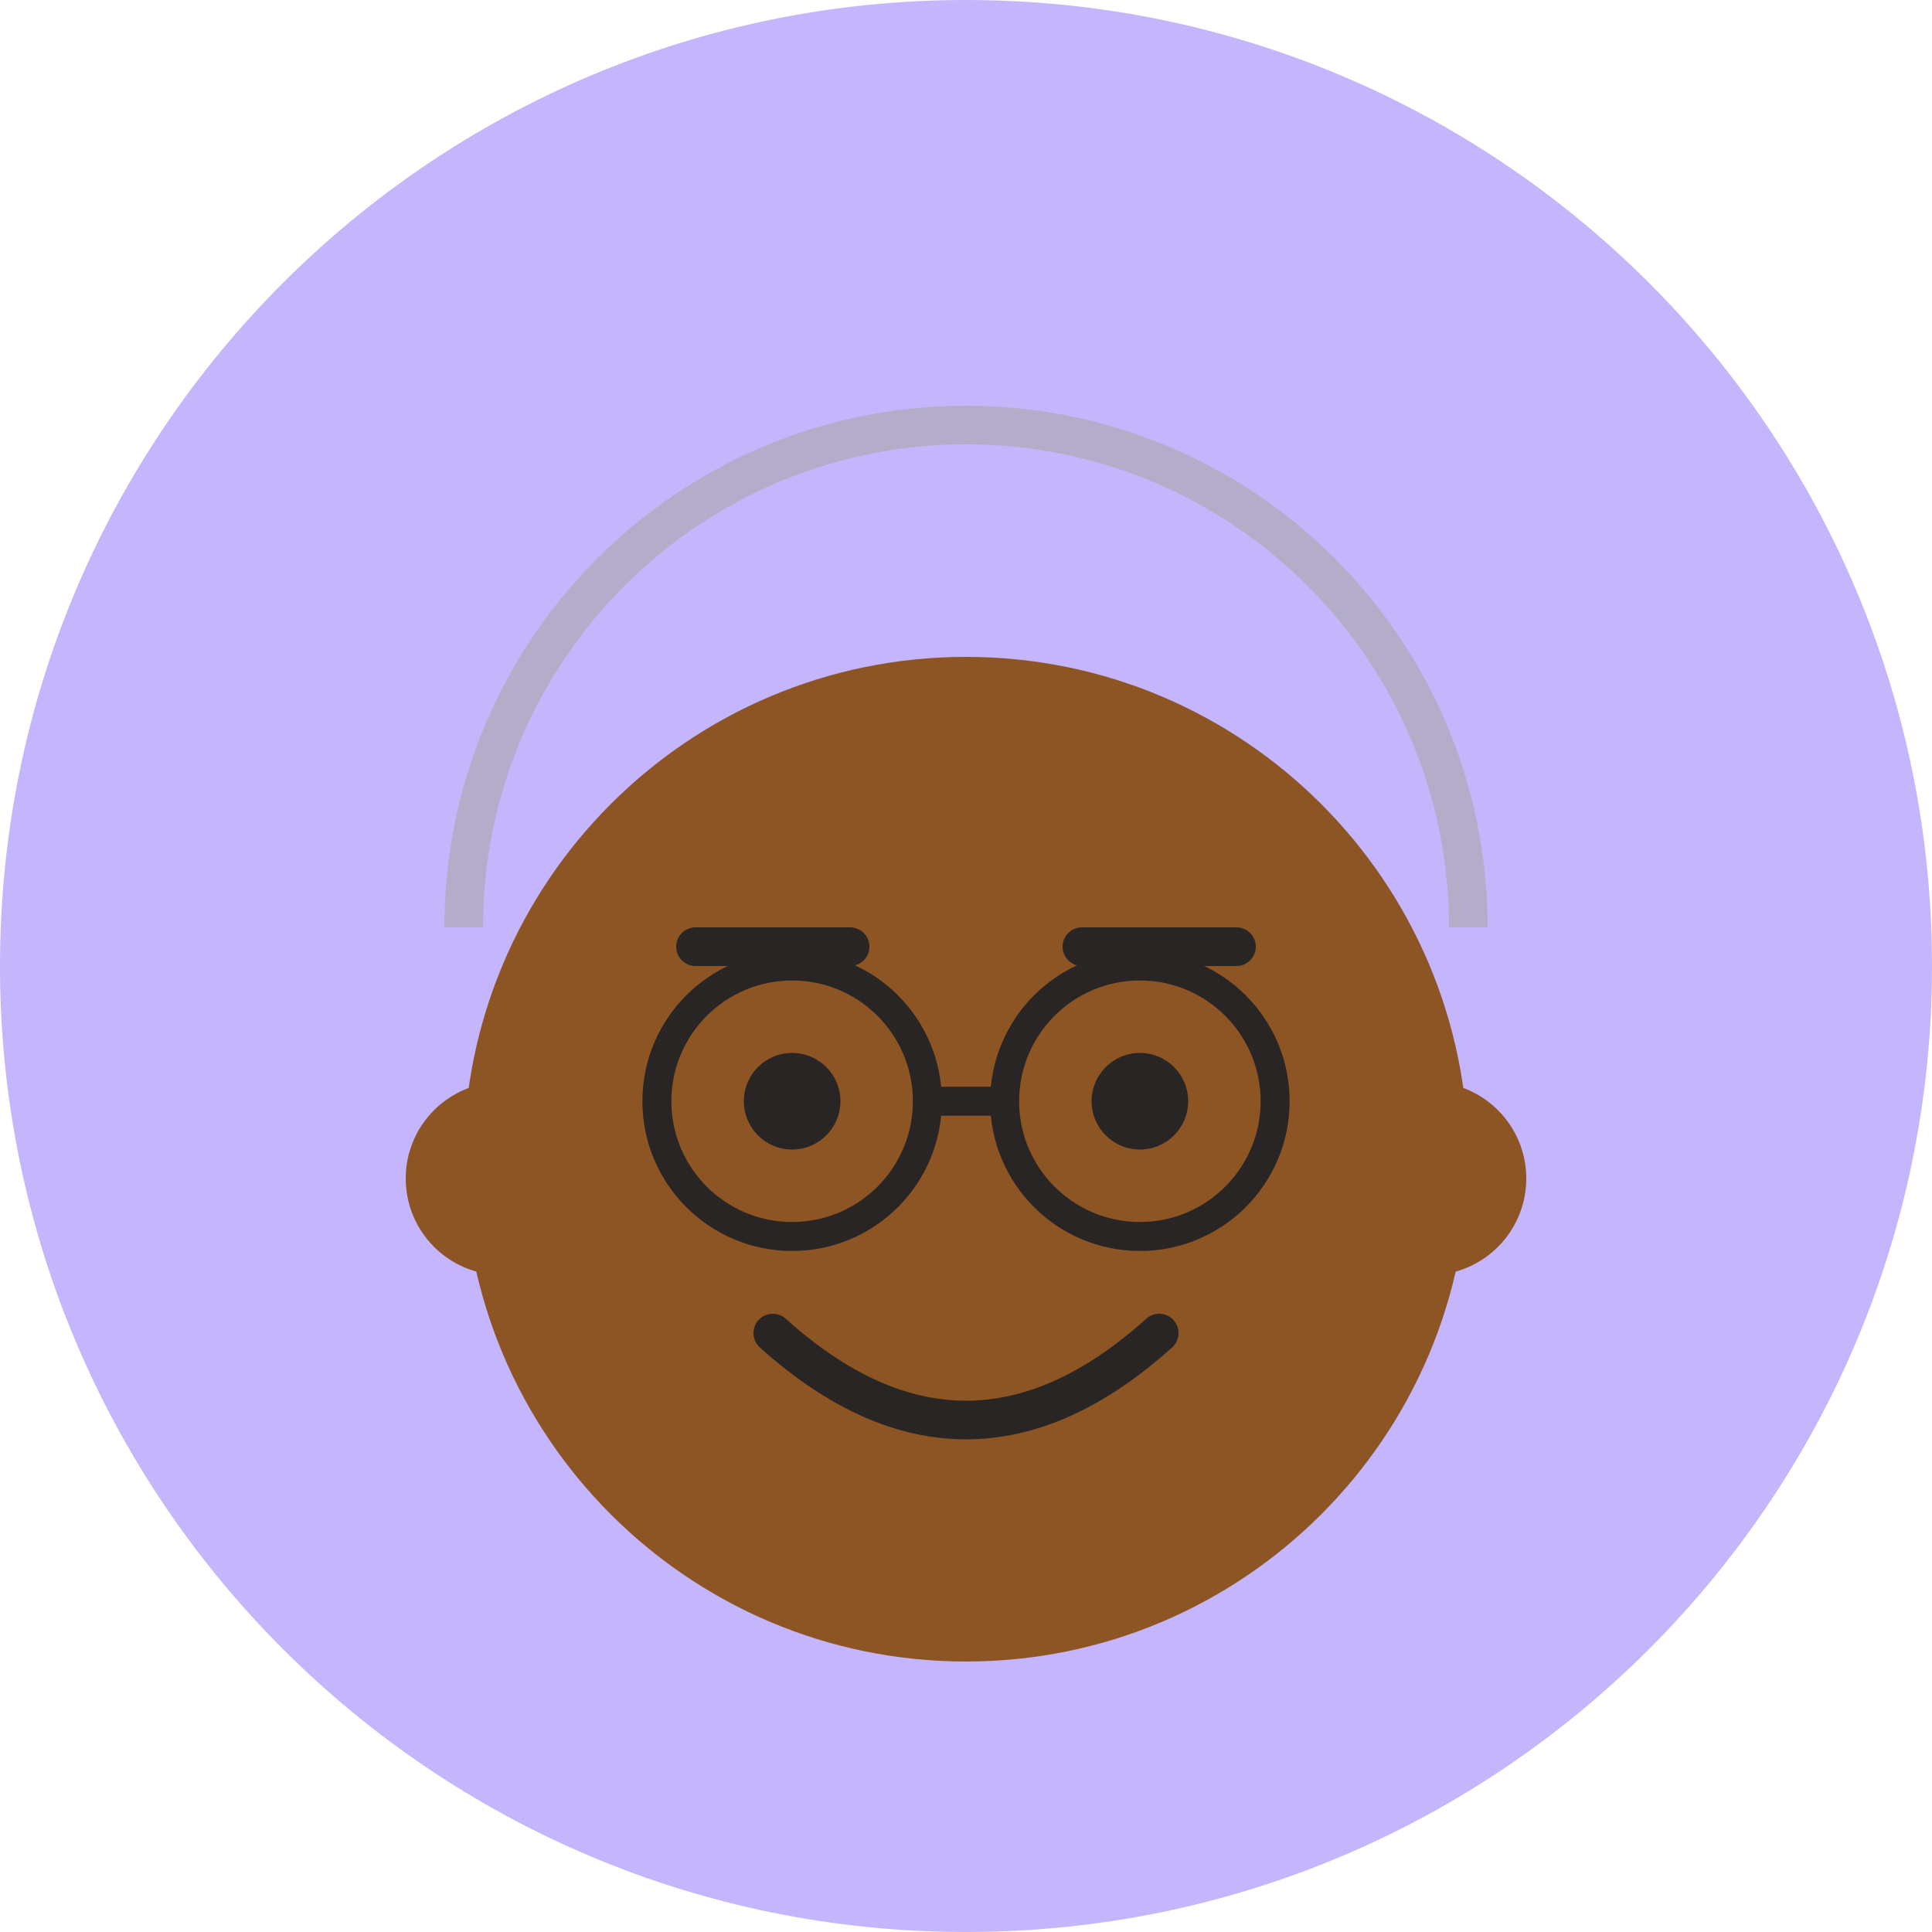
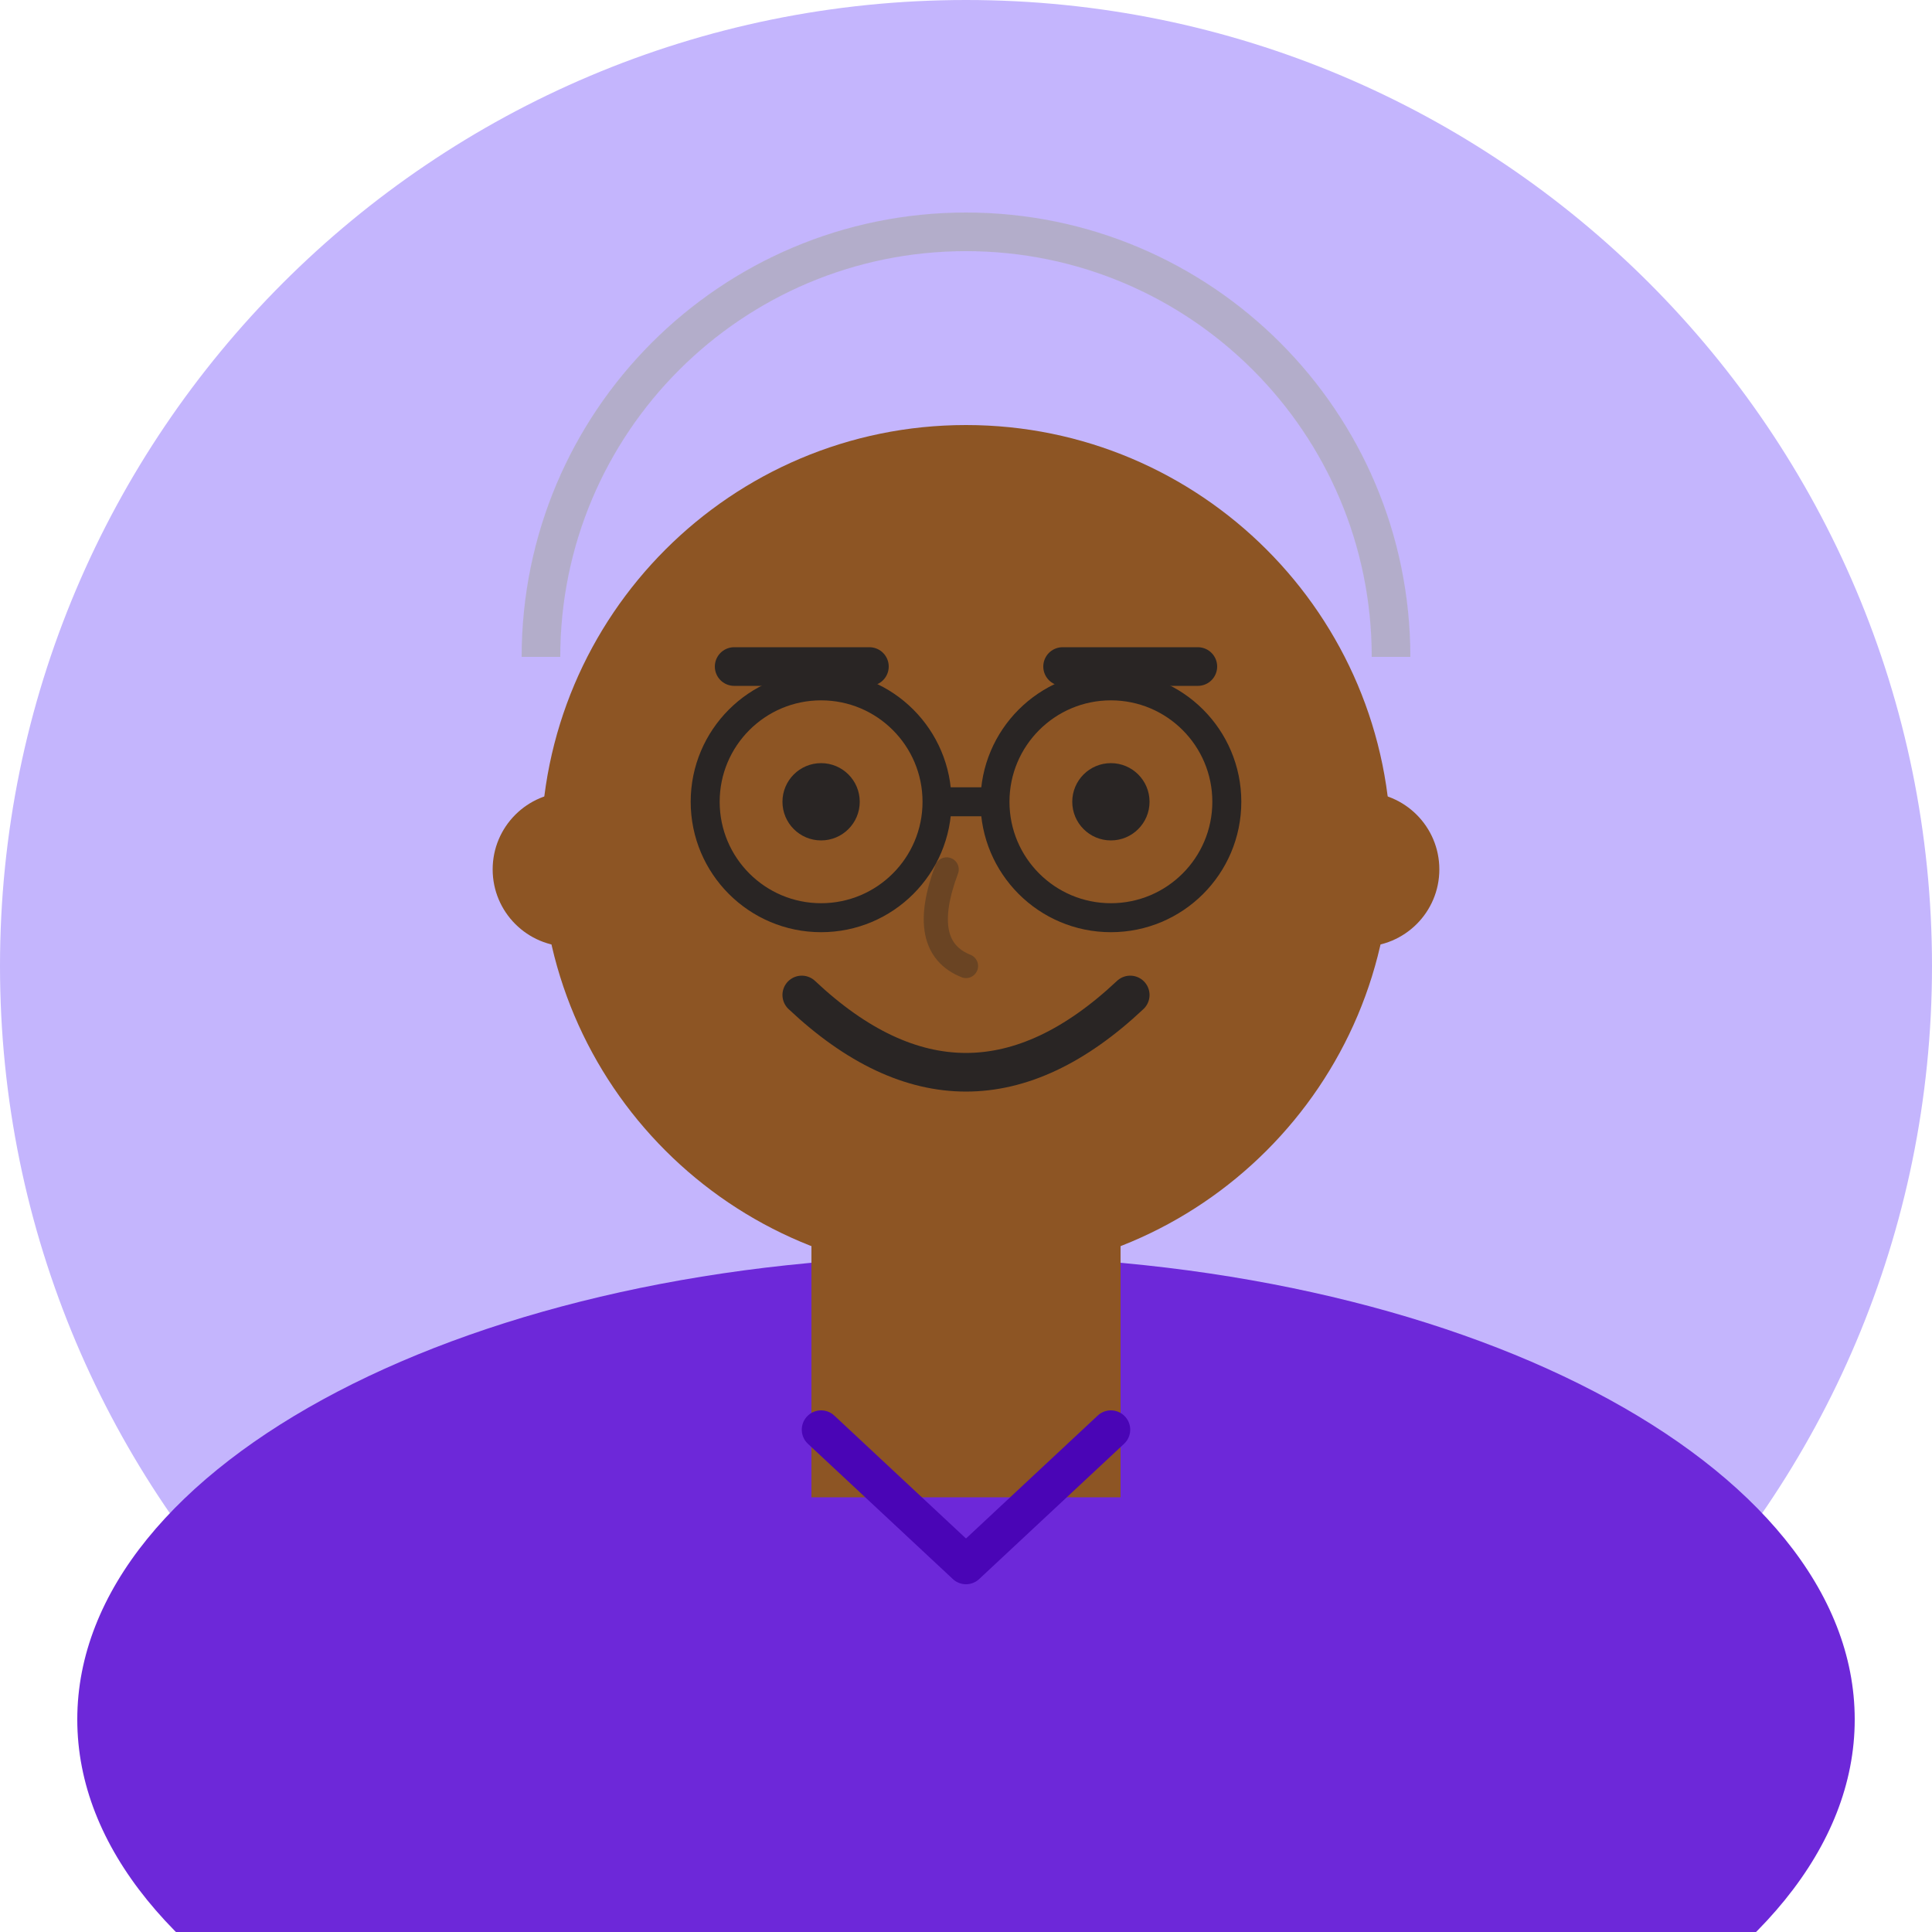
<svg xmlns="http://www.w3.org/2000/svg" viewBox="0 0 200 200" role="img" aria-label="経験豊富な賢者">
  <circle cx="100" cy="100" r="100" fill="#c4b5fd" />
-   <circle cx="52" cy="122" r="10" fill="#8d5524" />
-   <circle cx="148" cy="122" r="10" fill="#8d5524" />
-   <circle cx="100" cy="120" r="52" fill="#8d5524" />
-   <path d="M48,96 A52,52 0 0 1 152,96" fill="none" stroke="#a9a9a9" stroke-width="4" opacity="0.6" />
-   <circle cx="82" cy="114" r="5" fill="#292524" />
-   <circle cx="118" cy="114" r="5" fill="#292524" />
-   <line x1="72" y1="98" x2="88" y2="98" stroke="#292524" stroke-width="4" stroke-linecap="round" />
-   <line x1="112" y1="98" x2="128" y2="98" stroke="#292524" stroke-width="4" stroke-linecap="round" />
-   <path d="M80,138 Q100,156 120,138" fill="none" stroke="#292524" stroke-width="4" stroke-linecap="round" />
-   <circle cx="82" cy="114" r="14" fill="none" stroke="#292524" stroke-width="3" />
-   <circle cx="118" cy="114" r="14" fill="none" stroke="#292524" stroke-width="3" />
-   <line x1="96" y1="114" x2="104" y2="114" stroke="#292524" stroke-width="3" />
+   <ellipse cx="100" cy="178" rx="92" ry="48" fill="#6d28d9" />
+   <rect x="84" y="110" width="32" height="45" fill="#8d5524" />
+   <path d="M85,148 L100,162 L115,148" fill="none" stroke="#4a05b6" stroke-width="4" stroke-linecap="round" stroke-linejoin="round" />
+   <circle cx="59" cy="90" r="8" fill="#8d5524" />
+   <circle cx="141" cy="90" r="8" fill="#8d5524" />
+   <circle cx="100" cy="88" r="44" fill="#8d5524" />
+   <path d="M56,68 A44,44 0 0 1 144,68" fill="none" stroke="#a9a9a9" stroke-width="4" opacity="0.6" />
+   <circle cx="85" cy="83" r="4" fill="#292524" />
+   <circle cx="115" cy="83" r="4" fill="#292524" />
+   <line x1="76" y1="69" x2="90" y2="69" stroke="#292524" stroke-width="4" stroke-linecap="round" />
+   <line x1="110" y1="69" x2="124" y2="69" stroke="#292524" stroke-width="4" stroke-linecap="round" />
+   <path d="M98,90 Q95,98 100,100" fill="none" stroke="rgba(41,37,36,0.35)" stroke-width="2.5" stroke-linecap="round" />
+   <path d="M83,103 Q100,119 117,103" fill="none" stroke="#292524" stroke-width="4" stroke-linecap="round" />
+   <circle cx="85" cy="83" r="12" fill="none" stroke="#292524" stroke-width="3" />
+   <circle cx="115" cy="83" r="12" fill="none" stroke="#292524" stroke-width="3" />
+   <line x1="97" y1="83" x2="103" y2="83" stroke="#292524" stroke-width="3" />
</svg>
